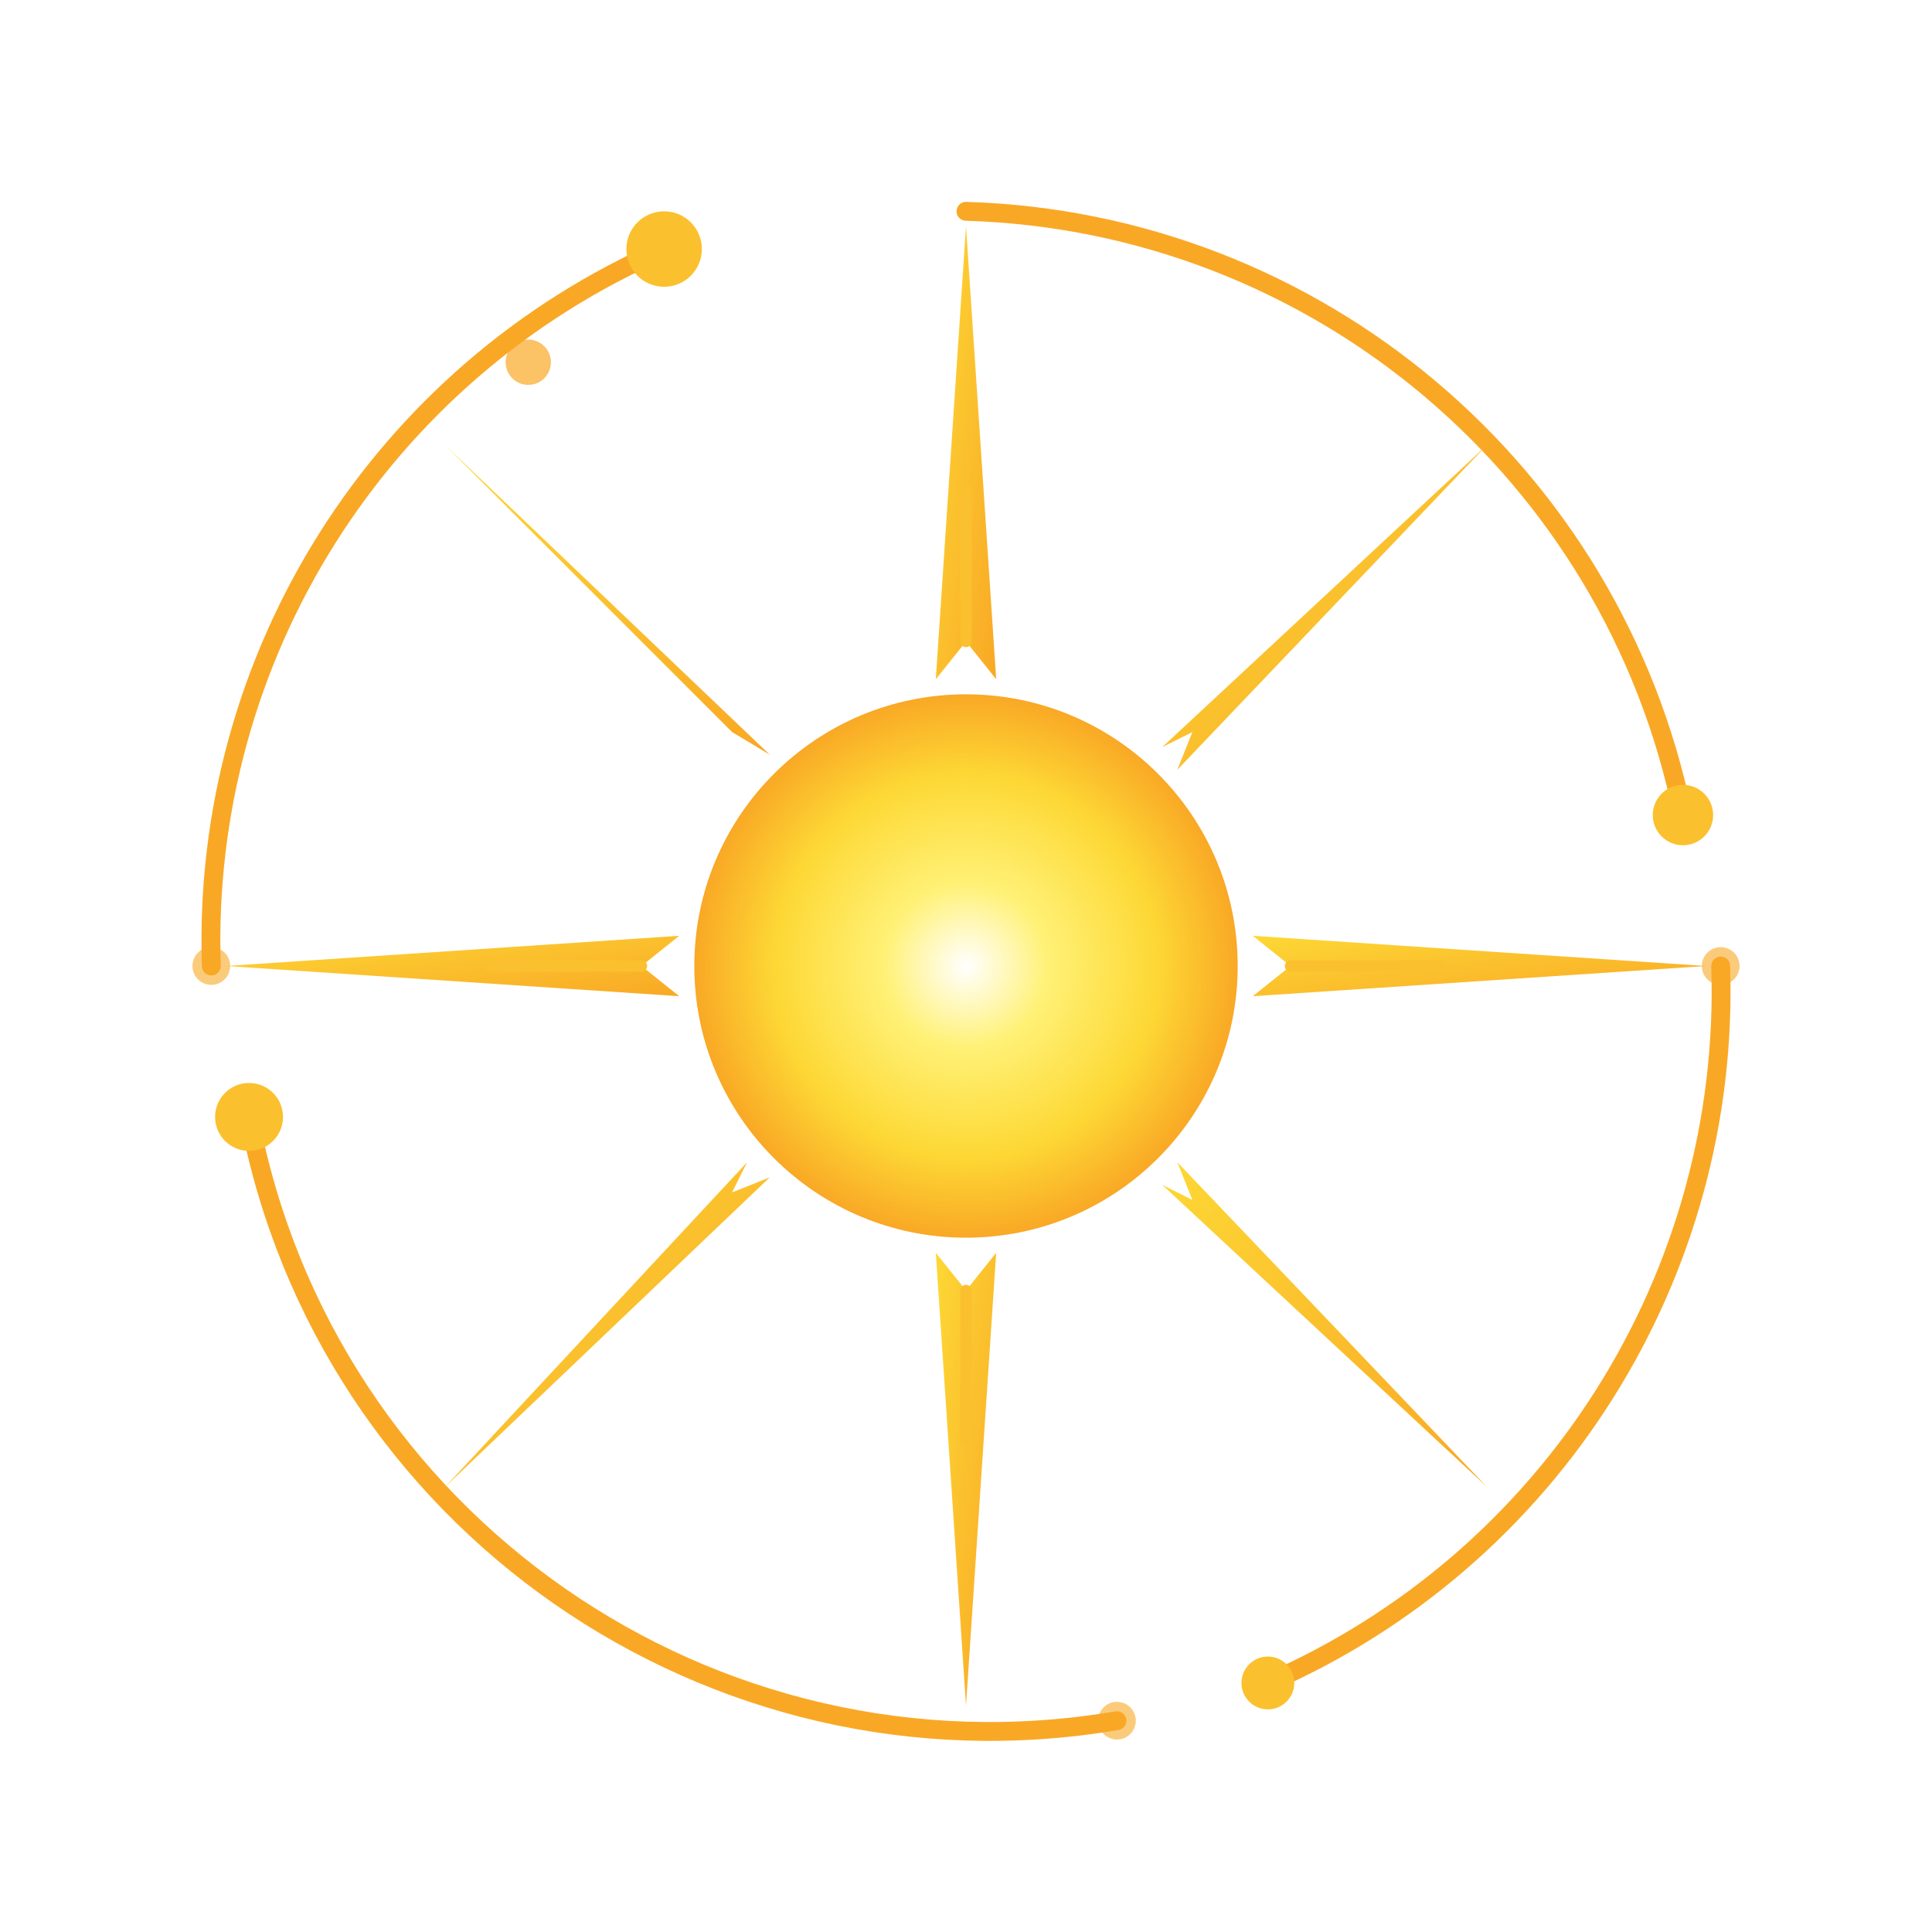
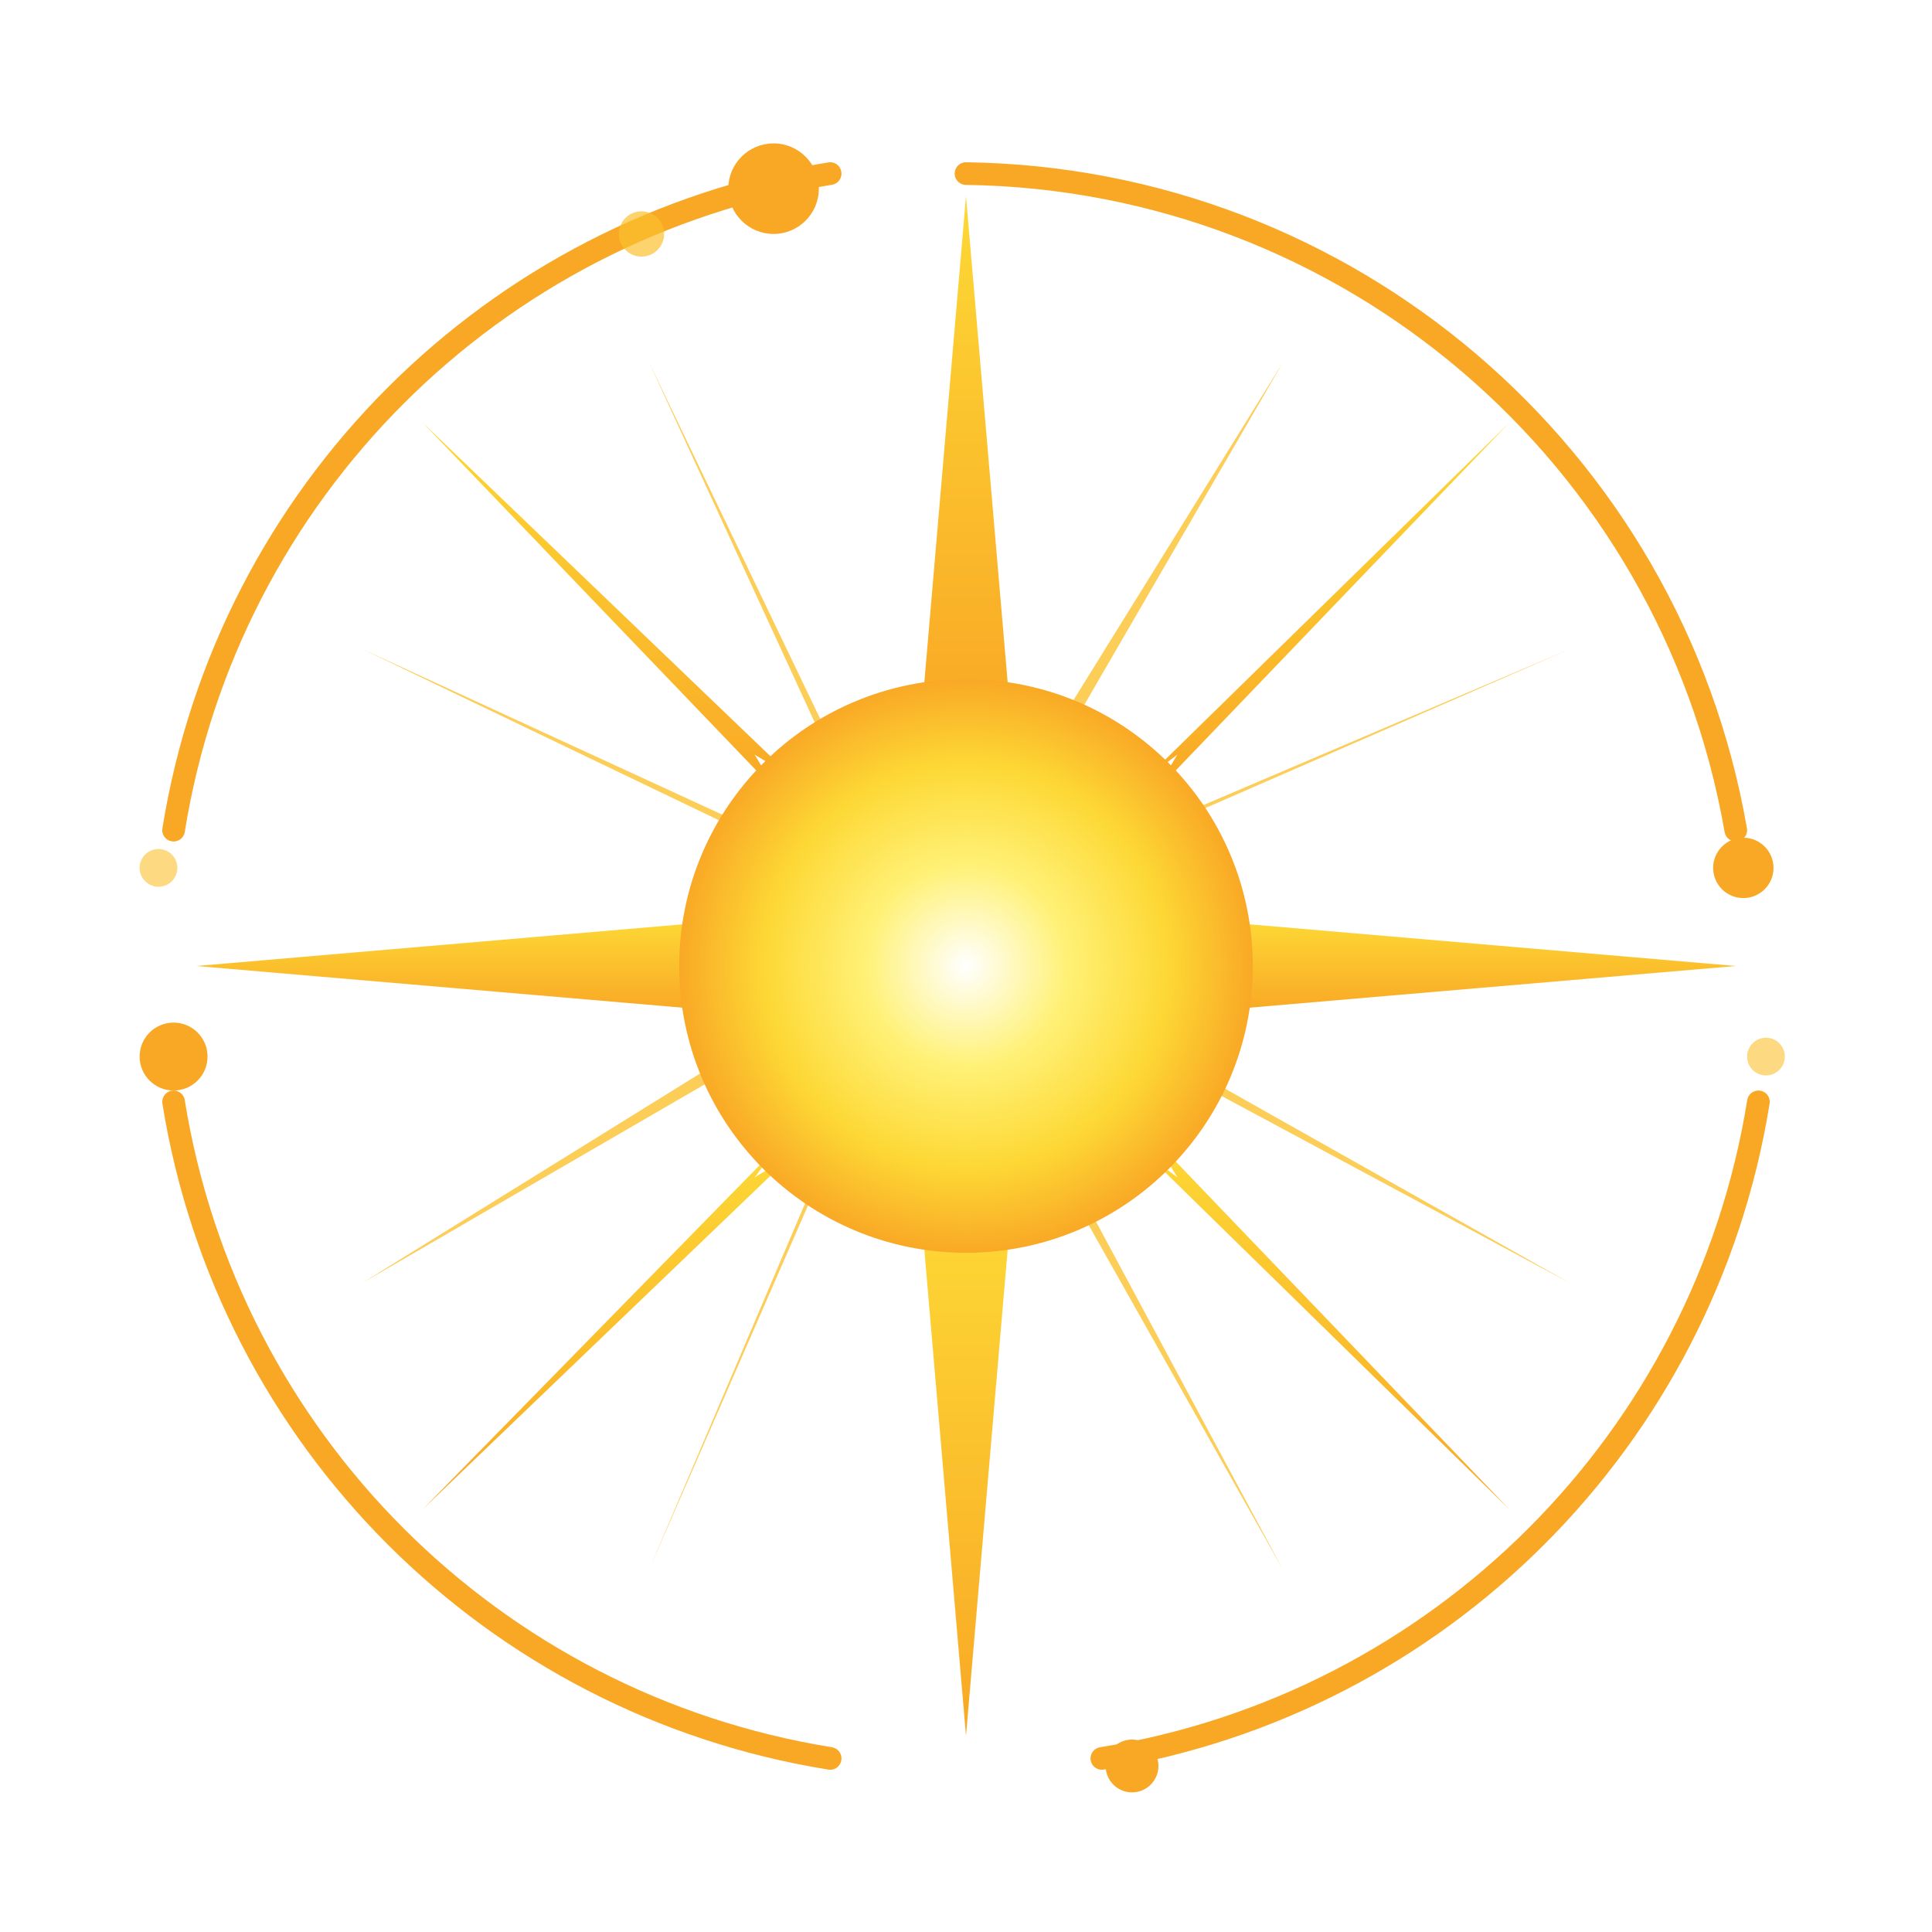
<svg xmlns="http://www.w3.org/2000/svg" viewBox="0 0 512 512">
  <defs>
-     <radialGradient id="sg" cx="50%" cy="50%" r="50%">
+     <radialGradient id="s" cx="50%" cy="50%" r="50%">
      <stop offset="0%" stop-color="#ffffff" />
-       <stop offset="30%" stop-color="#fff176" />
+       <stop offset="35%" stop-color="#fff176" />
      <stop offset="70%" stop-color="#fdd835" />
      <stop offset="100%" stop-color="#f9a825" />
    </radialGradient>
-     <linearGradient id="rg" x1="0" y1="0" x2="1" y2="1">
+     <linearGradient id="r" x1="0" y1="0" x2="0" y2="1">
      <stop offset="0%" stop-color="#fdd835" />
      <stop offset="100%" stop-color="#f9a825" />
    </linearGradient>
  </defs>
-   <path d="M256,56 A200,200 0 0,1 446,216" fill="none" stroke="#f9a825" stroke-width="5" stroke-linecap="round" />
-   <path d="M456,256 A200,200 0 0,1 336,446" fill="none" stroke="#f9a825" stroke-width="5" stroke-linecap="round" />
-   <path d="M296,456 A200,200 0 0,1 66,296" fill="none" stroke="#f9a825" stroke-width="5" stroke-linecap="round" />
-   <path d="M56,256 A200,200 0 0,1 176,66" fill="none" stroke="#f9a825" stroke-width="5" stroke-linecap="round" />
-   <circle cx="176" cy="66" r="10" fill="#fbc02d" />
-   <circle cx="140" cy="96" r="6" fill="#f9a825" opacity="0.7" />
-   <circle cx="446" cy="216" r="8" fill="#fbc02d" />
-   <circle cx="456" cy="256" r="5" fill="#f9a825" opacity="0.6" />
-   <circle cx="66" cy="296" r="9" fill="#fbc02d" />
-   <circle cx="56" cy="256" r="5" fill="#f9a825" opacity="0.6" />
-   <circle cx="336" cy="446" r="7" fill="#fbc02d" />
-   <circle cx="296" cy="456" r="5" fill="#f9a825" opacity="0.6" />
-   <polygon points="256,60 248,180 256,170 264,180" fill="url(#rg)" />
-   <polygon points="256,452 248,332 256,342 264,332" fill="url(#rg)" />
-   <polygon points="452,256 332,248 342,256 332,264" fill="url(#rg)" />
-   <polygon points="60,256 180,248 170,256 180,264" fill="url(#rg)" />
-   <polygon points="394,118 308,198 316,194 312,204" fill="url(#rg)" />
-   <polygon points="394,394 308,314 316,318 312,308" fill="url(#rg)" />
-   <polygon points="118,394 198,308 194,316 204,312" fill="url(#rg)" />
-   <polygon points="118,118 198,198 194,194 204,200" fill="url(#rg)" />
-   <line x1="256" y1="130" x2="256" y2="170" stroke="#fbc02d" stroke-width="3" stroke-linecap="round" />
-   <line x1="256" y1="342" x2="256" y2="382" stroke="#fbc02d" stroke-width="3" stroke-linecap="round" />
-   <line x1="130" y1="256" x2="170" y2="256" stroke="#fbc02d" stroke-width="3" stroke-linecap="round" />
-   <line x1="342" y1="256" x2="382" y2="256" stroke="#fbc02d" stroke-width="3" stroke-linecap="round" />
-   <circle cx="256" cy="256" r="72" fill="url(#sg)" />
+   <path d="M256,46 A210,210 0 0,1 460,220" fill="none" stroke="#f9a825" stroke-width="6" stroke-linecap="round" />
+   <path d="M466,292 A210,210 0 0,1 292,466" fill="none" stroke="#f9a825" stroke-width="6" stroke-linecap="round" />
+   <path d="M220,466 A210,210 0 0,1 46,292" fill="none" stroke="#f9a825" stroke-width="6" stroke-linecap="round" />
+   <path d="M46,220 A210,210 0 0,1 220,46" fill="none" stroke="#f9a825" stroke-width="6" stroke-linecap="round" />
+   <circle cx="205" cy="50" r="12" fill="#f9a825" />
+   <circle cx="170" cy="62" r="6" fill="#fbc02d" opacity="0.7" />
+   <circle cx="462" cy="230" r="8" fill="#f9a825" />
+   <circle cx="468" cy="280" r="5" fill="#fbc02d" opacity="0.6" />
+   <circle cx="300" cy="468" r="7" fill="#f9a825" />
+   <circle cx="46" cy="280" r="9" fill="#f9a825" />
+   <circle cx="42" cy="230" r="5" fill="#fbc02d" opacity="0.6" />
+   <polygon points="256,52 244,192 256,180 268,192" fill="url(#r)" />
+   <polygon points="256,460 244,320 256,332 268,320" fill="url(#r)" />
+   <polygon points="460,256 320,244 332,256 320,268" fill="url(#r)" />
+   <polygon points="52,256 192,244 180,256 192,268" fill="url(#r)" />
+   <polygon points="400,112 304,206 312,200 306,210" fill="url(#r)" />
+   <polygon points="400,400 306,302 312,312 304,306" fill="url(#r)" />
+   <polygon points="112,400 206,304 200,312 210,306" fill="url(#r)" />
+   <polygon points="112,112 210,206 200,200 206,210" fill="url(#r)" />
+   <polygon points="340,96 282,196 286,192 278,196" fill="#fbc02d" opacity="0.8" />
+   <polygon points="416,172 308,218 312,214 306,220" fill="#fbc02d" opacity="0.8" />
+   <polygon points="416,340 308,282 312,286 306,278" fill="#fbc02d" opacity="0.8" />
+   <polygon points="340,416 282,308 286,312 278,306" fill="#fbc02d" opacity="0.8" />
+   <polygon points="172,416 218,308 214,312 220,306" fill="#fbc02d" opacity="0.8" />
+   <polygon points="96,340 196,282 192,286 196,278" fill="#fbc02d" opacity="0.8" />
+   <polygon points="96,172 196,218 192,214 196,220" fill="#fbc02d" opacity="0.8" />
+   <polygon points="172,96 218,196 214,192 220,196" fill="#fbc02d" opacity="0.8" />
+   <circle cx="256" cy="256" r="76" fill="url(#s)" />
</svg>
